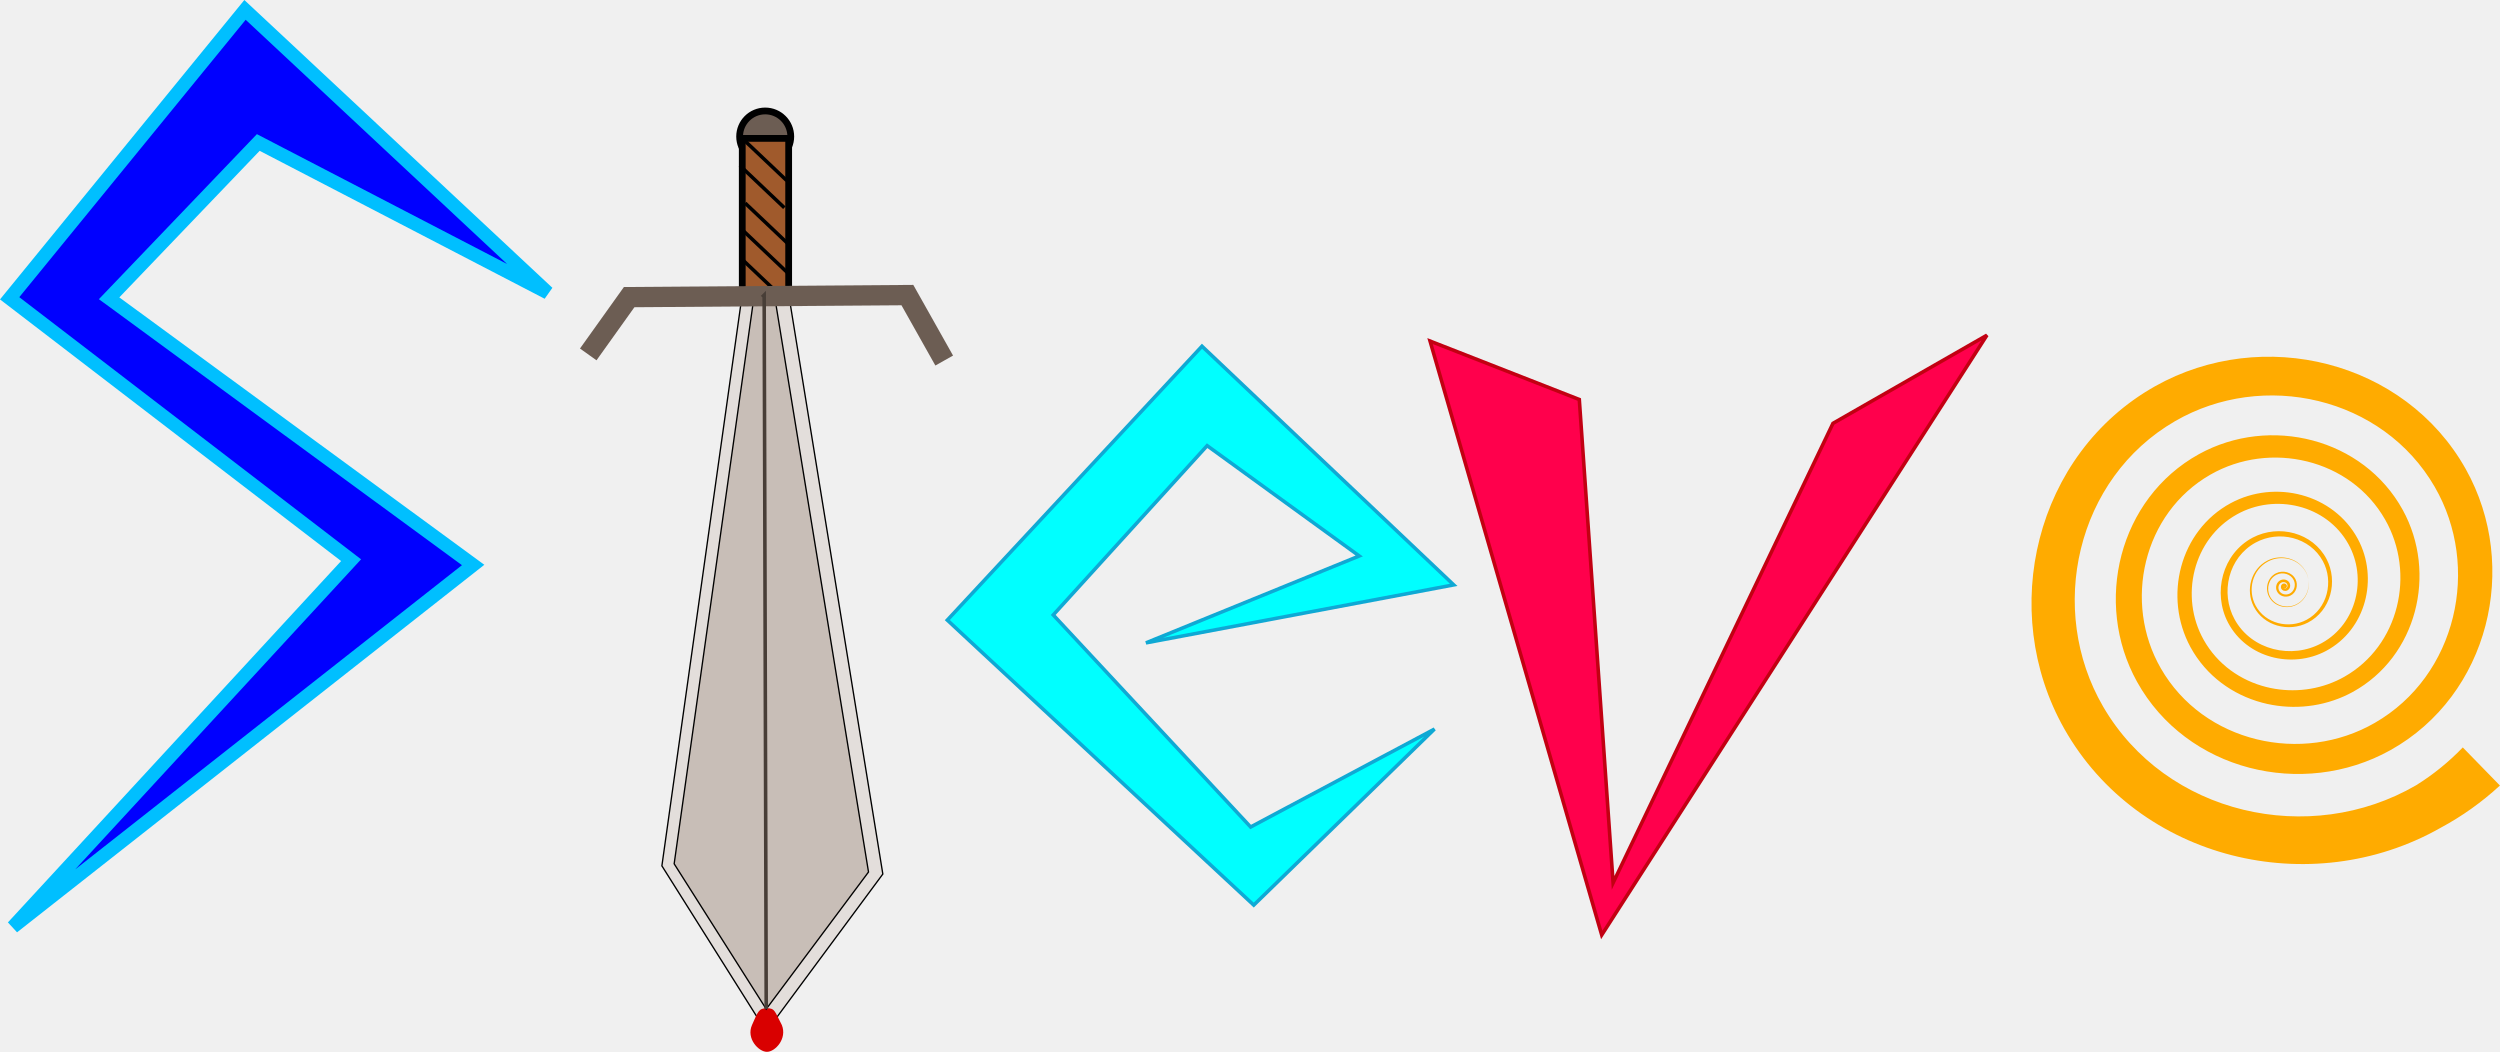
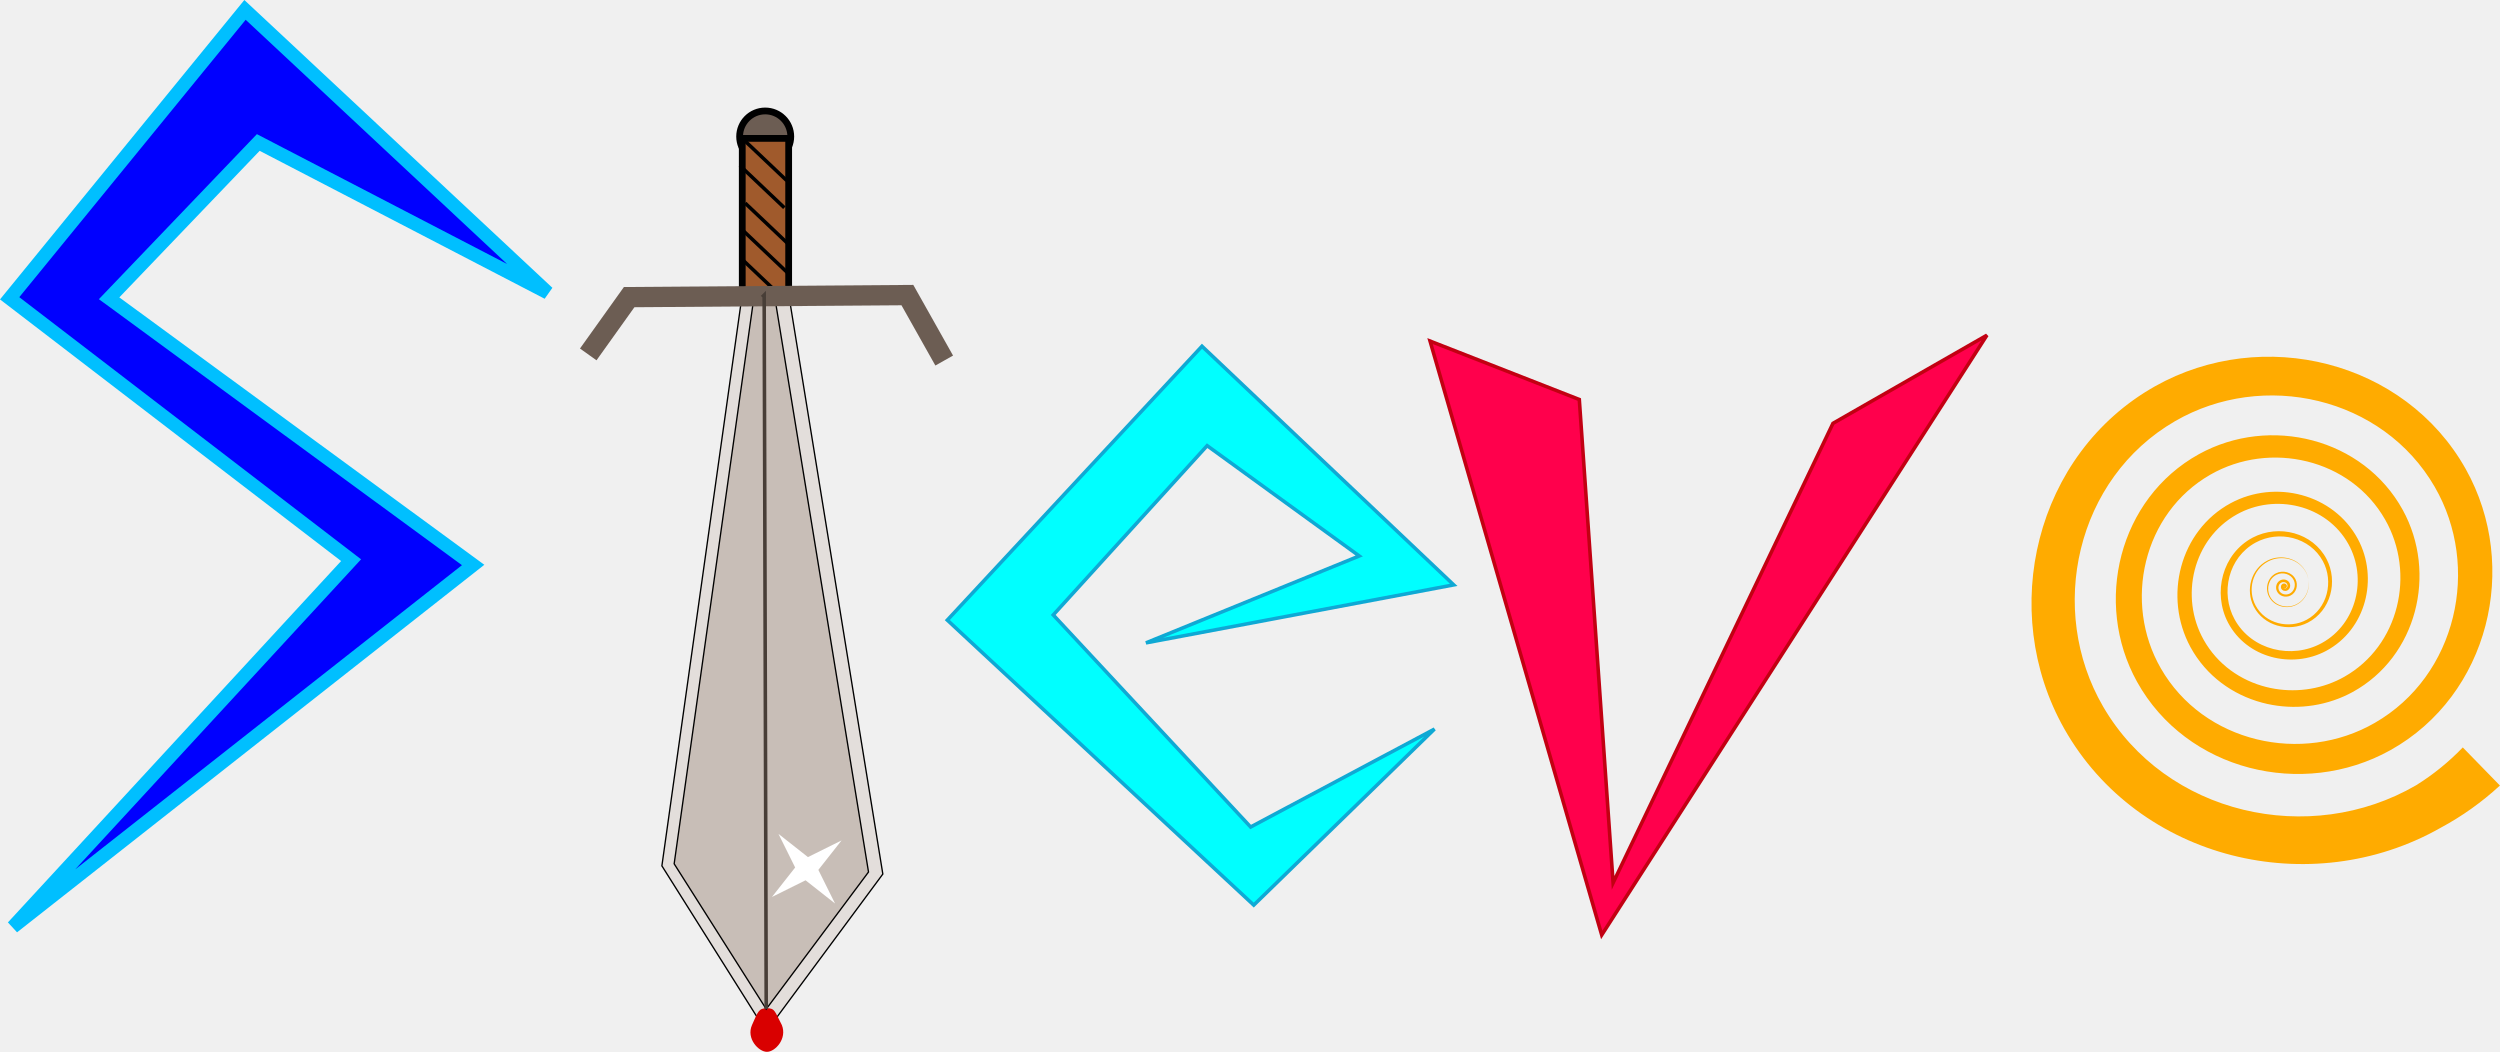
<svg xmlns="http://www.w3.org/2000/svg" viewBox="0 0 1058.771 445.463" version="1.1" id="svg14" width="1058.771" height="445.463">
  <defs id="defs18">
    </defs>
  <path style="fill:#0000ff;stroke:#00bfff;stroke-width:5.731;stroke-linecap:butt;stroke-linejoin:miter;stroke-miterlimit:4;stroke-dasharray:none;stroke-opacity:1" d="M 231.986,123.982 103.765,4.185 4.087,126.326 148.691,237.236 5.454,392.594 200.379,239.274 46.205,126.326 109.381,60.342 Z" id="path10" />
  <circle style="opacity:1;vector-effect:none;fill:#6c5d53;fill-opacity:1;stroke:#000000;stroke-width:2.865;stroke-linecap:butt;stroke-linejoin:miter;stroke-miterlimit:4;stroke-dasharray:none;stroke-dashoffset:0;stroke-opacity:1" id="path14" cx="324.068" cy="57.823" r="10.83" />
  <rect style="opacity:1;vector-effect:none;fill:#a05a2c;fill-opacity:1;stroke:#000000;stroke-width:2.865;stroke-linecap:butt;stroke-linejoin:miter;stroke-miterlimit:4;stroke-dasharray:none;stroke-dashoffset:0;stroke-opacity:1" id="rect12" width="19.655" height="65.984" x="314.353" y="58.609" />
  <path style="fill:none;stroke:#000000;stroke-width:1.516px;stroke-linecap:butt;stroke-linejoin:miter;stroke-opacity:1" d="m 314.353,58.609 18.812,17.842" id="path823" />
  <path style="fill:none;stroke:#000000;stroke-width:1.516px;stroke-linecap:butt;stroke-linejoin:miter;stroke-opacity:1" d="m 313.362,70.129 18.812,17.842" id="path823-3" />
  <path style="fill:none;stroke:#000000;stroke-width:1.516px;stroke-linecap:butt;stroke-linejoin:miter;stroke-opacity:1" d="m 315.59,86.03 18.813,17.842" id="path823-6" />
  <path style="fill:none;stroke:#000000;stroke-width:1.516px;stroke-linecap:butt;stroke-linejoin:miter;stroke-opacity:1" d="m 314.599,97.55 18.813,17.842" id="path823-3-7" />
  <path style="fill:none;stroke:#000000;stroke-width:1.516px;stroke-linecap:butt;stroke-linejoin:miter;stroke-opacity:1" d="m 313.857,109.423 18.813,17.842" id="path823-5" />
  <path style="fill:#e3dedb;stroke:#000000;stroke-width:0.573;stroke-linecap:butt;stroke-linejoin:miter;stroke-opacity:1" d="m 314.353,124.593 -34.039,242.107 44.187,70.18 49.386,-66.714 -39.879,-245.573 z" id="path866" />
  <path style="opacity:1;vector-effect:none;fill:#d90000;fill-opacity:1;stroke:none;stroke-width:1.355;stroke-linecap:butt;stroke-linejoin:miter;stroke-miterlimit:4;stroke-dasharray:none;stroke-dashoffset:0;stroke-opacity:1" d="m 331.111,434.096 c 2.36,5.82 -2.826,11.367 -6.313,11.367 -3.486,0 -8.873,-5.602 -6.313,-11.367 2.517,-5.668 2.826,-7.117 6.313,-7.117 3.486,0 3.324,1.449 6.313,7.117" id="path4611" />
  <path style="fill:#c8beb7;stroke:#000000;stroke-width:0.573;stroke-linecap:butt;stroke-linejoin:miter;stroke-opacity:1" d="m 319.303,125.837 8.664,-0.867 39.855,244.33 -43.321,58.05 -38.989,-61.516 z" id="path872" />
  <path style="fill:none;stroke:#6c5d53;stroke-width:8.596;stroke-linecap:butt;stroke-linejoin:miter;stroke-opacity:1" d="m 249.123,150.097 17.328,-24.26 117.833,-0.867 15.595,27.725" id="path16" />
  <path style="fill:none;stroke:#483e37;stroke-width:1.516px;stroke-linecap:butt;stroke-linejoin:miter;stroke-opacity:1" d="m 324.501,427.35 -0.866,-302.38 v 0 l -0.866,0.867" id="path868" />
  <path style="fill:#00ffff;stroke:#0fa9d4;stroke-width:1.516px;stroke-linecap:butt;stroke-linejoin:miter;stroke-opacity:1" d="M 485.316,272.261 615.655,247.7 509.048,146.631 401.198,262.618 l 129.774,120.696 76.546,-74.55 -77.865,41.475 -83.59,-89.806 65.17,-71.687 64.416,46.711 z" id="path893" />
  <path style="fill:#ff004c;fill-opacity:1;stroke:#c20012;stroke-width:1.516px;stroke-linecap:butt;stroke-linejoin:miter;stroke-opacity:1" d="m 605.635,144.446 63.211,24.749 14.315,204.7 93.121,-194.605 65.207,-37.331 -163.15,254.011 z" id="path895" />
  <path style="fill:#ffab00;fill-opacity:1;fill-rule:nonzero;stroke:none;stroke-width:0.5" id="path897" d="m -183.207,146.598 c -0.005,0.004 -0.011,0.006 -0.018,0.007 -0.007,9.7e-4 -0.013,8e-5 -0.018,-0.001 -0.009,-0.003 -0.015,-0.008 -0.017,-0.01 -0.003,-0.003 -0.005,-0.005 -0.006,-0.007 -6.8e-4,-0.001 -0.001,-0.002 -0.002,-0.003 -6e-4,-0.001 -0.001,-0.003 -0.002,-0.005 -0.002,-0.005 -0.002,-0.01 -0.002,-0.015 2.3e-4,-0.005 0.001,-0.01 0.003,-0.014 0.003,-0.008 0.008,-0.013 0.012,-0.016 0.004,-0.003 0.007,-0.005 0.011,-0.007 0.003,-0.001 0.007,-0.003 0.011,-0.003 0.01,-0.001 0.019,7.6e-4 0.027,0.005 0.007,0.004 0.013,0.009 0.016,0.014 0.006,0.008 0.009,0.018 0.009,0.027 -4e-5,0.01 -0.003,0.019 -0.008,0.026 -0.005,0.007 -0.011,0.013 -0.016,0.016 -0.01,0.006 -0.022,0.009 -0.034,0.009 -0.011,-0.001 -0.02,-0.005 -0.028,-0.011 -0.008,-0.006 -0.013,-0.013 -0.017,-0.019 -0.007,-0.013 -0.01,-0.027 -0.008,-0.042 0.002,-0.012 0.007,-0.023 0.014,-0.032 0.007,-0.009 0.015,-0.015 0.024,-0.019 0.016,-0.008 0.034,-0.011 0.052,-0.007 0.014,0.003 0.026,0.01 0.036,0.018 0.01,0.009 0.017,0.019 0.022,0.029 0.01,0.02 0.012,0.044 0.006,0.066 -0.005,0.017 -0.013,0.031 -0.024,0.043 -0.011,0.012 -0.024,0.02 -0.037,0.026 -0.026,0.011 -0.056,0.013 -0.083,0.005 -0.02,-0.006 -0.038,-0.017 -0.052,-0.031 -0.014,-0.014 -0.024,-0.03 -0.031,-0.047 -0.013,-0.033 -0.015,-0.071 -0.003,-0.106 0.009,-0.025 0.023,-0.046 0.04,-0.063 0.017,-0.017 0.038,-0.029 0.059,-0.038 0.042,-0.016 0.09,-0.017 0.134,-7.9e-4 0.031,0.011 0.057,0.029 0.077,0.051 0.021,0.022 0.036,0.048 0.045,0.074 0.019,0.053 0.019,0.114 -0.002,0.168 -0.015,0.037 -0.037,0.069 -0.065,0.094 -0.028,0.025 -0.06,0.043 -0.093,0.055 -0.067,0.023 -0.143,0.022 -0.211,-0.006 -0.046,-0.019 -0.084,-0.048 -0.115,-0.082 -0.03,-0.034 -0.052,-0.074 -0.067,-0.116 -0.028,-0.084 -0.025,-0.179 0.012,-0.262 0.024,-0.056 0.06,-0.102 0.102,-0.139 0.043,-0.037 0.092,-0.063 0.144,-0.08 0.104,-0.033 0.221,-0.028 0.323,0.018 0.135,0.061 0.224,0.175 0.264,0.303 0.04,0.127 0.032,0.271 -0.026,0.396 -0.076,0.162 -0.215,0.268 -0.37,0.316 -0.155,0.047 -0.329,0.036 -0.48,-0.036 -0.194,-0.093 -0.32,-0.26 -0.376,-0.448 -0.056,-0.188 -0.041,-0.398 0.048,-0.579 0.112,-0.23 0.314,-0.38 0.539,-0.446 0.225,-0.065 0.476,-0.047 0.694,0.062 0.272,0.135 0.449,0.375 0.525,0.644 0.076,0.268 0.053,0.567 -0.078,0.825 -0.161,0.319 -0.445,0.527 -0.763,0.616 -0.318,0.089 -0.671,0.06 -0.975,-0.097 -0.372,-0.191 -0.616,-0.525 -0.719,-0.899 -0.103,-0.374 -0.067,-0.788 0.119,-1.145 0.225,-0.433 0.615,-0.716 1.053,-0.835 0.437,-0.119 0.921,-0.075 1.337,0.144 0.501,0.263 0.828,0.717 0.965,1.226 0.137,0.509 0.084,1.071 -0.173,1.553 -0.306,0.576 -0.832,0.953 -1.421,1.11 -0.588,0.157 -1.239,0.094 -1.795,-0.205 -0.661,-0.355 -1.093,-0.96 -1.272,-1.638 -0.179,-0.678 -0.105,-1.425 0.242,-2.065 0.408,-0.754 1.102,-1.248 1.88,-1.452 0.777,-0.204 1.633,-0.117 2.366,0.283 0.858,0.468 1.419,1.26 1.65,2.148 0.231,0.886 0.13,1.863 -0.329,2.698 -0.534,0.972 -1.435,1.608 -2.444,1.869 -1.008,0.26 -2.117,0.144 -3.064,-0.381 -1.097,-0.606 -1.816,-1.627 -2.109,-2.771 -0.293,-1.141 -0.16,-2.396 0.438,-3.468 0.686,-1.235 1.838,-2.044 3.129,-2.373 1.287,-0.328 2.703,-0.176 3.911,0.5 1.385,0.774 2.293,2.07 2.661,3.521 0.367,1.447 0.194,3.038 -0.57,4.395 -0.87,1.549 -2.323,2.564 -3.95,2.974 -1.452,0.366 -3.032,0.248 -4.438,-0.398 -0.164,-0.075 -0.326,-0.158 -0.485,-0.248 -1.731,-0.977 -2.86,-2.604 -3.313,-4.417 -0.455,-1.817 -0.228,-3.805 0.734,-5.494 1.092,-1.922 2.904,-3.173 4.922,-3.673 2.021,-0.502 4.23,-0.245 6.105,0.829 2.125,1.214 3.508,3.225 4.06,5.46 0.552,2.24 0.265,4.686 -0.929,6.761 -1.345,2.344 -3.568,3.869 -6.038,4.476 -2.476,0.608 -5.177,0.287 -7.468,-1.036 -2.58,-1.486 -4.259,-3.936 -4.925,-6.66 -0.668,-2.73 -0.312,-5.707 1.149,-8.231 1.637,-2.834 4.333,-4.679 7.331,-5.411 3.004,-0.733 6.279,-0.34 9.057,1.271 3.108,1.8 5.135,4.762 5.937,8.055 0.804,3.3 0.371,6.898 -1.402,9.949 -1.976,3.405 -5.224,5.627 -8.837,6.507 -3.619,0.881 -7.566,0.406 -10.915,-1.542 -1.079,-0.671 -2.069,-1.476 -2.943,-2.386 l -2.343,2.404 c 1.133,1.045 2.393,1.944 3.744,2.668 4.101,2.329 8.864,2.83 13.175,1.729 4.317,-1.103 8.218,-3.823 10.568,-7.977 2.113,-3.74 2.563,-8.08 1.553,-12.004 -1.011,-3.93 -3.494,-7.477 -7.279,-9.608 -3.399,-1.911 -7.341,-2.312 -10.901,-1.39 -3.566,0.923 -6.78,3.182 -8.708,6.621 -1.723,3.079 -2.08,6.647 -1.24,9.867 0.841,3.225 2.888,6.129 6.003,7.866 2.78,1.548 5.999,1.864 8.901,1.103 2.907,-0.762 5.522,-2.612 7.082,-5.423 1.386,-2.501 1.666,-5.395 0.978,-8.003 -0.689,-2.612 -2.354,-4.959 -4.883,-6.357 -2.242,-1.237 -4.836,-1.485 -7.172,-0.866 -2.34,0.62 -4.441,2.115 -5.689,4.383 -1.101,2.004 -1.32,4.321 -0.765,6.409 0.556,2.091 1.893,3.967 3.922,5.08 0.187,0.103 0.378,0.197 0.571,0.282 1.65,0.73 3.479,0.837 5.141,0.393 1.868,-0.499 3.536,-1.695 4.522,-3.503 0.866,-1.592 1.032,-3.428 0.589,-5.075 -0.446,-1.658 -1.511,-3.137 -3.119,-4.008 -1.409,-0.762 -3.034,-0.906 -4.49,-0.511 -1.466,0.397 -2.771,1.341 -3.538,2.766 -0.667,1.242 -0.791,2.673 -0.441,3.955 0.352,1.289 1.186,2.436 2.441,3.107 1.089,0.581 2.343,0.686 3.466,0.377 1.129,-0.311 2.131,-1.043 2.716,-2.145 0.503,-0.95 0.592,-2.044 0.321,-3.021 -0.273,-0.983 -0.913,-1.855 -1.874,-2.36 -0.824,-0.432 -1.772,-0.508 -2.619,-0.27 -0.851,0.239 -1.604,0.794 -2.039,1.629 -0.369,0.711 -0.432,1.527 -0.226,2.256 0.207,0.732 0.687,1.378 1.406,1.75 0.608,0.313 1.307,0.365 1.929,0.187 0.625,-0.179 1.176,-0.59 1.491,-1.206 0.263,-0.517 0.306,-1.11 0.153,-1.638 -0.153,-0.53 -0.504,-0.995 -1.027,-1.26 -0.435,-0.219 -0.935,-0.253 -1.379,-0.123 -0.445,0.131 -0.835,0.426 -1.055,0.867 -0.181,0.363 -0.208,0.78 -0.098,1.149 0.11,0.37 0.357,0.694 0.724,0.875 0.3,0.147 0.643,0.168 0.948,0.077 0.305,-0.092 0.57,-0.296 0.717,-0.599 0.118,-0.245 0.134,-0.525 0.059,-0.772 -0.076,-0.248 -0.242,-0.462 -0.489,-0.58 -0.197,-0.094 -0.422,-0.106 -0.62,-0.044 -0.199,0.061 -0.369,0.196 -0.463,0.394 -0.073,0.155 -0.082,0.333 -0.032,0.49 0.049,0.156 0.155,0.29 0.311,0.362 0.12,0.055 0.258,0.061 0.379,0.023 0.121,-0.038 0.223,-0.121 0.277,-0.241 0.041,-0.091 0.045,-0.195 0.015,-0.287 -0.029,-0.091 -0.091,-0.167 -0.181,-0.206 -0.067,-0.029 -0.143,-0.032 -0.21,-0.01 -0.033,0.011 -0.063,0.028 -0.088,0.05 -0.025,0.022 -0.046,0.049 -0.06,0.082 -0.02,0.046 -0.022,0.1 -0.006,0.147 0.008,0.023 0.019,0.044 0.034,0.061 0.015,0.017 0.034,0.031 0.056,0.041 0.03,0.013 0.066,0.014 0.097,0.004 0.015,-0.005 0.028,-0.013 0.039,-0.022 0.011,-0.009 0.019,-0.021 0.025,-0.035 0.008,-0.018 0.008,-0.039 0.002,-0.058 -0.003,-0.009 -0.007,-0.016 -0.012,-0.022 -0.005,-0.006 -0.011,-0.01 -0.019,-0.014 -0.008,-0.004 -0.019,-0.004 -0.028,-0.002 -0.004,0.001 -0.007,0.003 -0.009,0.004 -0.002,0.002 -0.004,0.003 -0.005,0.006 -9.6e-4,6.6e-4 -0.002,0.005 -0.002,0.006 -1.3e-4,7.6e-4 -3.7e-4,6.6e-4 -0.001,2e-4 -0.001,-4.8e-4 -0.003,-0.001 -0.004,-9.2e-4 -0.004,-5.2e-4 -0.006,7.6e-4 -0.009,0.003 -0.002,0.001 -0.004,0.003 -0.006,0.006 -0.002,0.003 -0.004,0.007 -0.005,0.011 -0.001,0.007 2.2e-4,0.013 0.003,0.019 0.002,0.003 0.005,0.007 0.009,0.01 0.004,0.003 0.01,0.006 0.015,0.007 0.008,0.001 0.017,-3.4e-4 0.024,-0.005 0.004,-0.002 0.008,-0.006 0.012,-0.011 0.004,-0.005 0.007,-0.012 0.008,-0.019 0.001,-0.009 -9.6e-4,-0.018 -0.006,-0.026 -0.003,-0.004 -0.007,-0.009 -0.012,-0.013 -0.006,-0.004 -0.013,-0.007 -0.021,-0.008 -0.009,-6e-4 -0.018,0.002 -0.026,0.007 -0.004,0.003 -0.009,0.007 -0.013,0.013 -0.004,0.007 -0.007,0.015 -0.007,0.023 1.7e-4,0.009 0.003,0.017 0.008,0.024 0.003,0.004 0.008,0.009 0.015,0.013 0.007,0.004 0.016,0.006 0.025,0.005 0.004,-6.5e-4 0.008,-0.002 0.011,-0.003 0.003,-0.001 0.006,-0.003 0.01,-0.006 0.003,-0.003 0.008,-0.008 0.012,-0.016 0.002,-0.004 0.003,-0.009 0.003,-0.014 2.3e-4,-0.005 -5.5e-4,-0.01 -0.002,-0.015 -7.6e-4,-0.002 -0.002,-0.004 -0.002,-0.005 -6.3e-4,-0.001 -0.001,-0.002 -0.002,-0.003 -0.001,-0.002 -0.003,-0.005 -0.006,-0.007 -0.002,-0.002 -0.008,-0.007 -0.017,-0.01 -0.005,-0.001 -0.011,-0.002 -0.018,-0.001 -0.007,9.8e-4 -0.013,0.004 -0.018,0.007 l 0.056,0.009 z" transform="matrix(-6.712023,0,0,6.712023,-262.3293,-735.3949)" />
+   <path style="opacity:1;vector-effect:none;fill:#ffffff;fill-opacity:1;stroke:none;stroke-width:0.272;stroke-linecap:butt;stroke-linejoin:miter;stroke-miterlimit:4;stroke-dasharray:none;stroke-dashoffset:0;stroke-opacity:1" id="path23" d="m 353.646,382.643 -12.487,-9.831 -14.235,7.066 9.831,-12.487 -7.066,-14.235 12.487,9.831 14.235,-7.066 -9.831,12.487 z" />
</svg>
